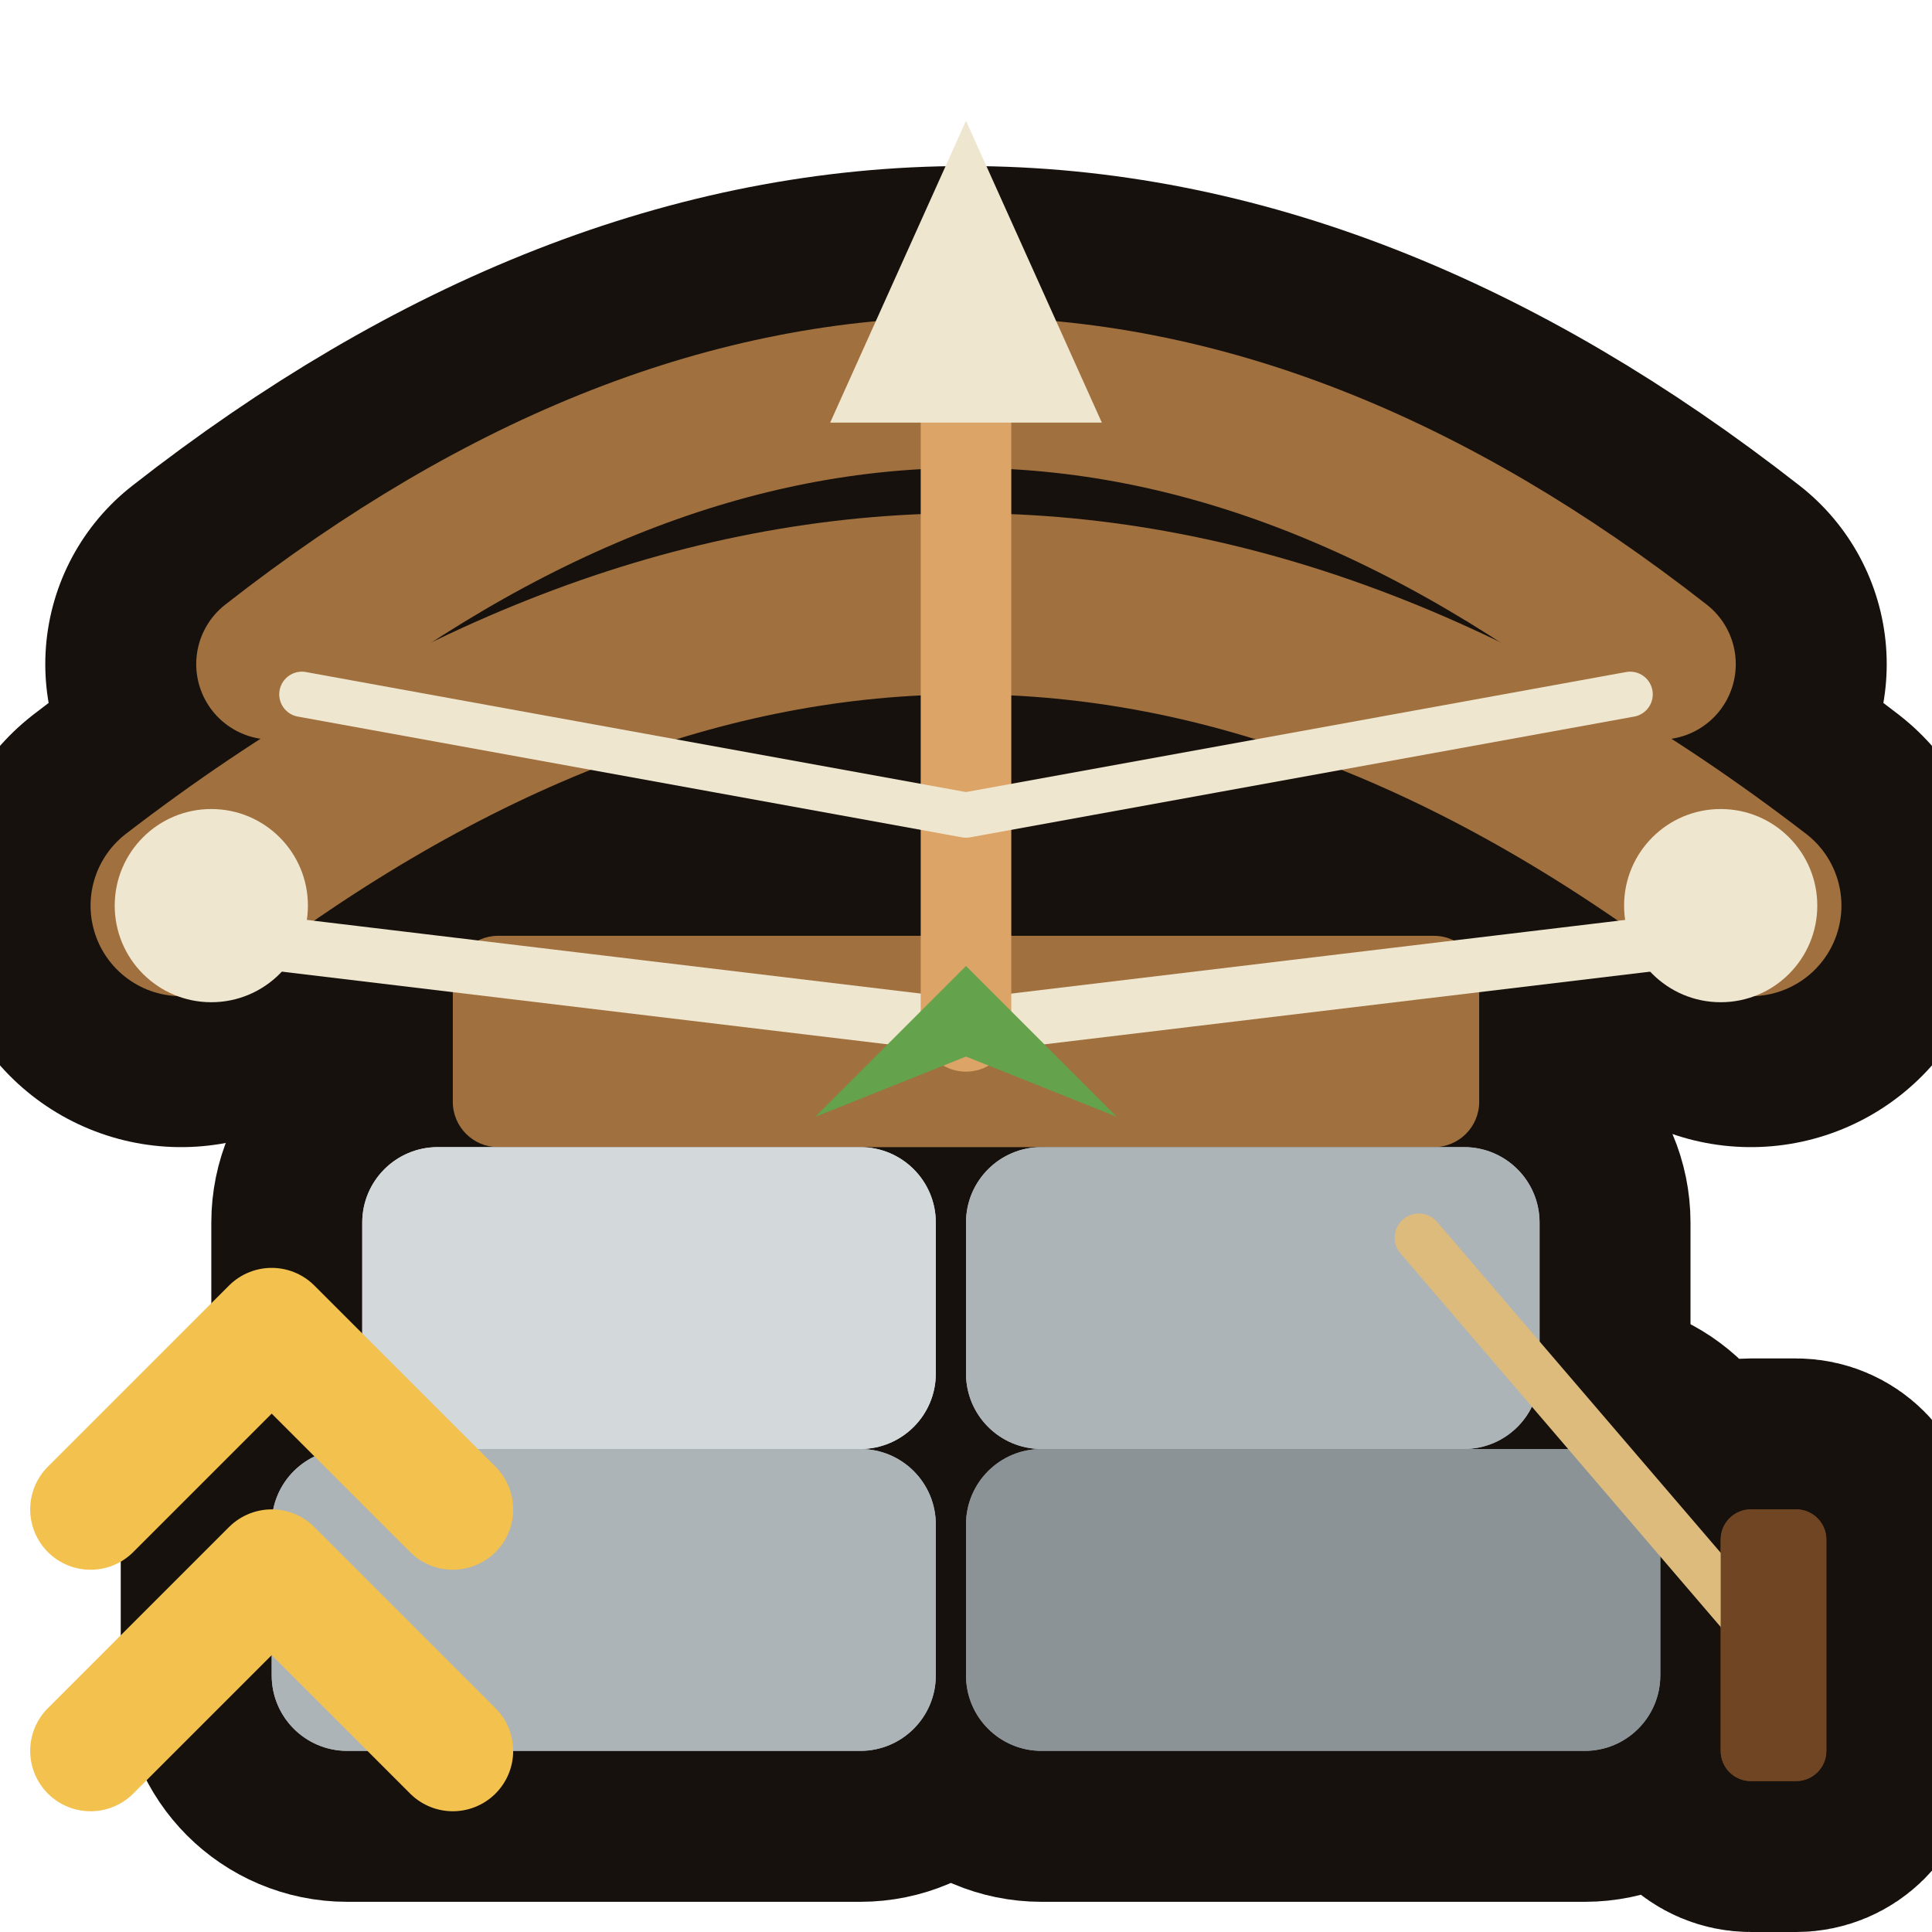
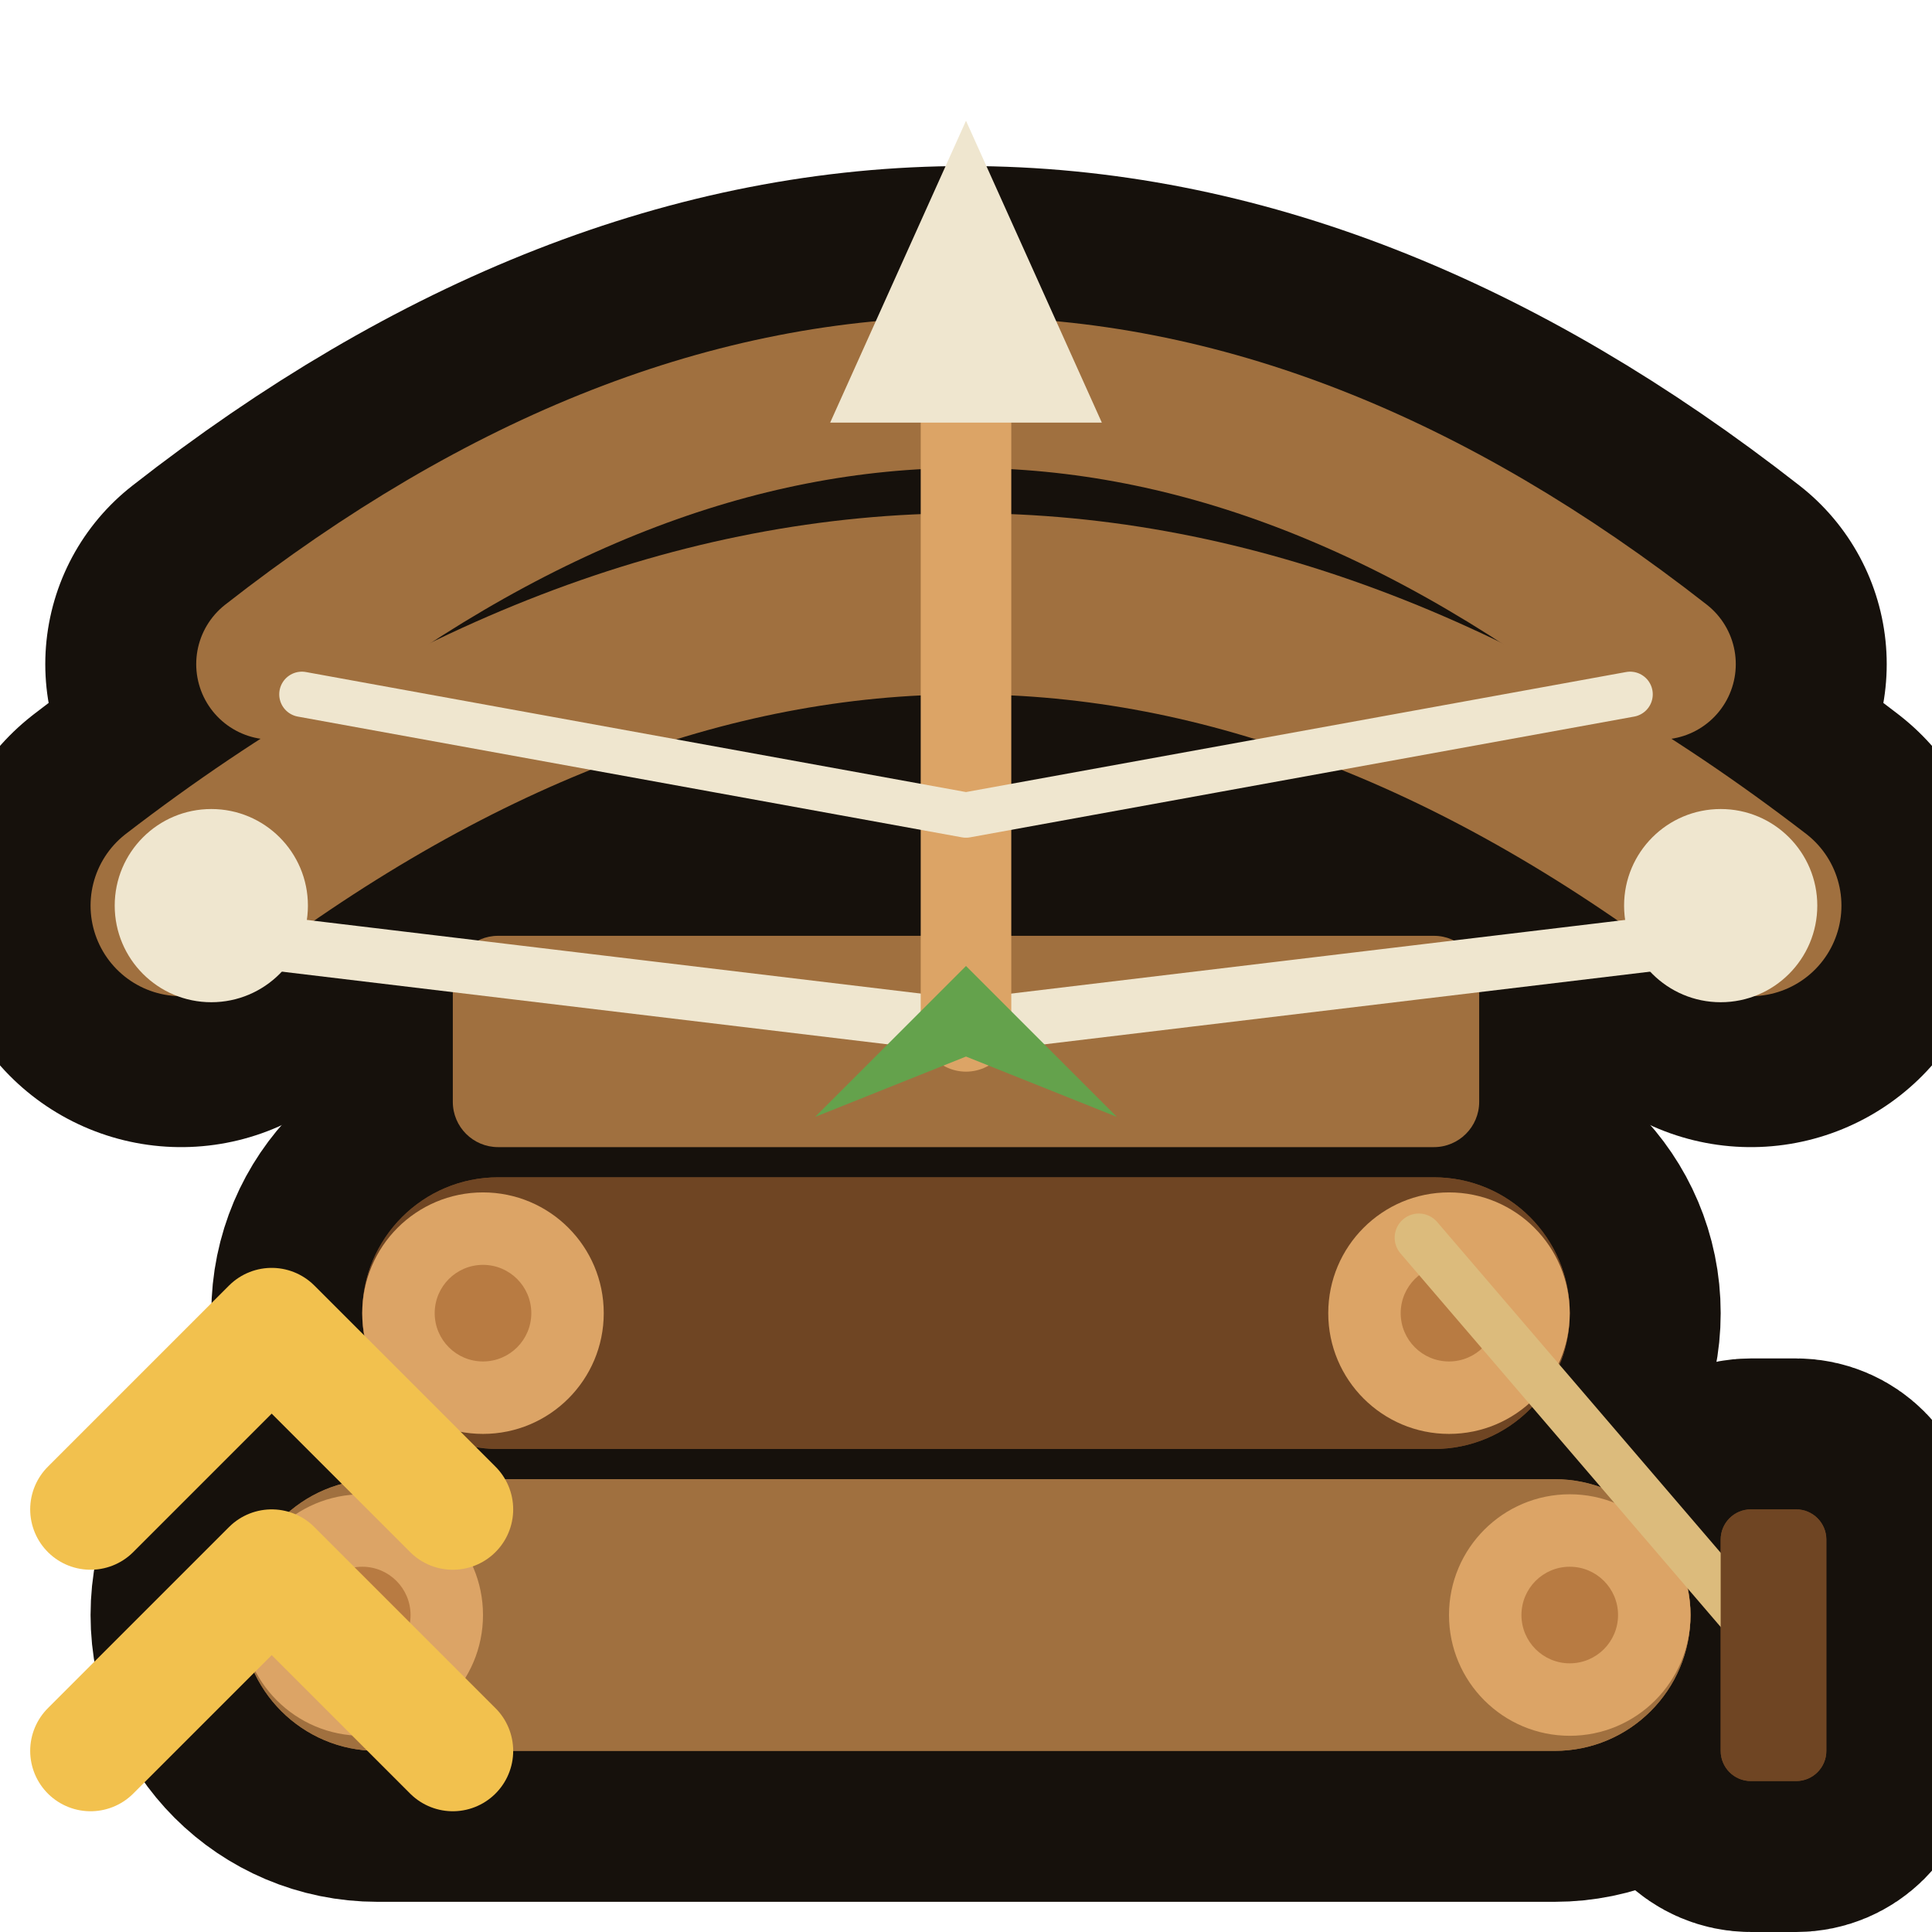
<svg xmlns="http://www.w3.org/2000/svg" viewBox="0 0 64 64" width="64" height="64">
-   <rect x="9" y="48" width="22" height="10" rx="2.5" fill="#16110c" stroke="#16110c" stroke-width="10.0" stroke-linejoin="round" stroke-linecap="round" />
-   <rect x="32" y="48" width="23" height="10" rx="2.5" fill="#16110c" stroke="#16110c" stroke-width="10.0" stroke-linejoin="round" stroke-linecap="round" />
-   <rect x="12" y="38" width="19" height="10" rx="2.5" fill="#16110c" stroke="#16110c" stroke-width="10.0" stroke-linejoin="round" stroke-linecap="round" />
-   <rect x="32" y="38" width="19" height="10" rx="2.5" fill="#16110c" stroke="#16110c" stroke-width="10.0" stroke-linejoin="round" stroke-linecap="round" />
+   <rect x="8" y="49" width="48" height="9" rx="4.5" fill="#16110c" stroke="#16110c" stroke-width="10.0" stroke-linejoin="round" stroke-linecap="round" />
+   <rect x="12" y="39" width="40" height="9" rx="4.5" fill="#16110c" stroke="#16110c" stroke-width="10.0" stroke-linejoin="round" stroke-linecap="round" />
  <rect x="15" y="31" width="34" height="7" rx="1.5" fill="#16110c" stroke="#16110c" stroke-width="10.0" stroke-linejoin="round" stroke-linecap="round" />
  <path d="M 6 30 Q 32 10 58 30" fill="none" stroke="#16110c" stroke-width="16.0" stroke-linejoin="round" stroke-linecap="round" />
  <path d="M 9 22 Q 32 4 55 22" fill="none" stroke="#16110c" stroke-width="15.0" stroke-linejoin="round" stroke-linecap="round" />
  <rect x="57" y="50" width="3.5" height="9" rx="1" fill="#16110c" stroke="#16110c" stroke-width="10.0" stroke-linejoin="round" stroke-linecap="round" />
-   <rect x="9" y="48" width="22" height="10" rx="2.5" fill="#adb4b8" />
-   <rect x="32" y="48" width="23" height="10" rx="2.5" fill="#8b9397" />
-   <rect x="12" y="38" width="19" height="10" rx="2.5" fill="#d3d8da" />
-   <rect x="32" y="38" width="19" height="10" rx="2.5" fill="#adb4b8" />
+   <rect x="8" y="49" width="48" height="9" rx="4.5" fill="#a0703f" />
+   <rect x="12" y="39" width="40" height="9" rx="4.5" fill="#6f4523" />
  <rect x="15" y="31" width="34" height="7" rx="1.5" fill="#a0703f" />
  <path d="M 6 30 Q 32 10 58 30" fill="none" stroke="#a0703f" stroke-width="6.0" stroke-linejoin="round" stroke-linecap="round" />
  <path d="M 9 22 Q 32 4 55 22" fill="none" stroke="#a0703f" stroke-width="5.0" stroke-linejoin="round" stroke-linecap="round" />
  <rect x="57" y="50" width="3.5" height="9" rx="1" fill="#6f4523" />
-   <rect x="9" y="48" width="22" height="10" rx="2.5" fill="#adb4b8" />
-   <rect x="32" y="48" width="23" height="10" rx="2.5" fill="#8b9397" />
-   <rect x="12" y="38" width="19" height="10" rx="2.5" fill="#d3d8da" />
-   <rect x="32" y="38" width="19" height="10" rx="2.5" fill="#adb4b8" />
+   <rect x="8" y="49" width="48" height="9" rx="4.5" fill="#a0703f" />
+   <rect x="12" y="39" width="40" height="9" rx="4.5" fill="#6f4523" />
+   <circle cx="12" cy="53.5" r="4.0" fill="#dca466" />
+   <circle cx="52" cy="53.5" r="4.0" fill="#dca466" />
+   <circle cx="16" cy="43.5" r="4.0" fill="#dca466" />
+   <circle cx="48" cy="43.5" r="4.0" fill="#dca466" />
+   <circle cx="12" cy="53.5" r="1.6" fill="#b87b42" />
+   <circle cx="52" cy="53.5" r="1.6" fill="#b87b42" />
+   <circle cx="16" cy="43.5" r="1.6" fill="#b87b42" />
+   <circle cx="48" cy="43.5" r="1.6" fill="#b87b42" />
  <circle cx="7" cy="30" r="3.2" fill="#efe6cf" />
  <circle cx="57" cy="30" r="3.2" fill="#efe6cf" />
  <path d="M 7 31 L 32 34 L 57 31" fill="none" stroke="#efe6cf" stroke-width="1.8" stroke-linejoin="round" stroke-linecap="round" />
  <path d="M 32 34 L 32 13" fill="none" stroke="#dca466" stroke-width="3.0" stroke-linejoin="round" stroke-linecap="round" />
  <polygon points="32,4 36.5,14 27.5,14" fill="#efe6cf" />
  <polygon points="32,32 27,37 32,35" fill="#64a24c" />
  <polygon points="32,32 37,37 32,35" fill="#64a24c" />
  <path d="M 47 41 L 59 55" fill="none" stroke="#dcbb7c" stroke-width="1.6" stroke-linejoin="round" stroke-linecap="round" />
  <rect x="57" y="50" width="3.5" height="9" rx="1" fill="#6f4523" />
  <path d="M 10 23 L 32 27 L 54 23" fill="none" stroke="#efe6cf" stroke-width="1.5" stroke-linejoin="round" stroke-linecap="round" />
  <path d="M 3 50 L 9 44 L 15 50" fill="none" stroke="#f2c14e" stroke-width="4.0" stroke-linejoin="round" stroke-linecap="round" />
  <path d="M 3 58 L 9 52 L 15 58" fill="none" stroke="#f2c14e" stroke-width="4.0" stroke-linejoin="round" stroke-linecap="round" />
</svg>
